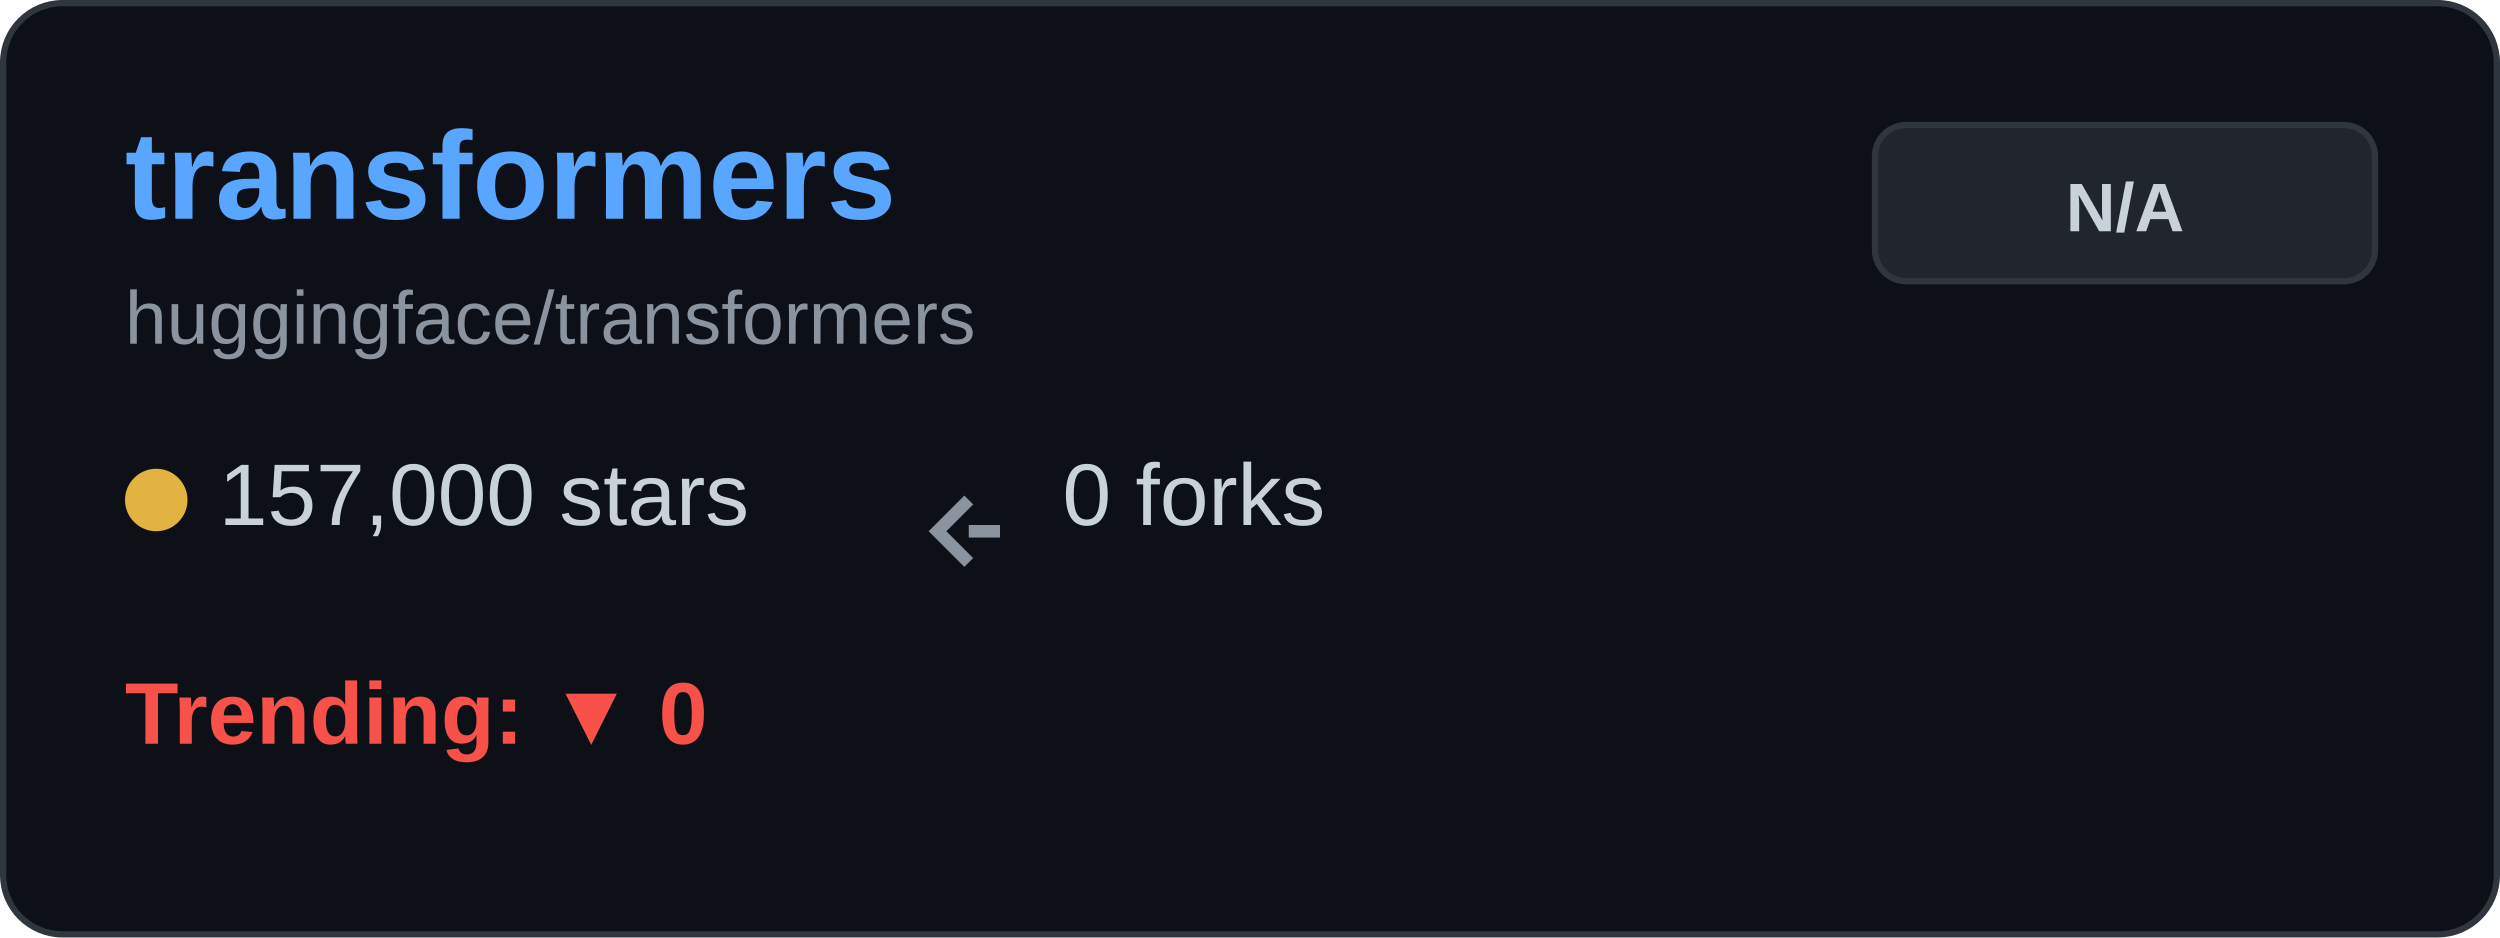
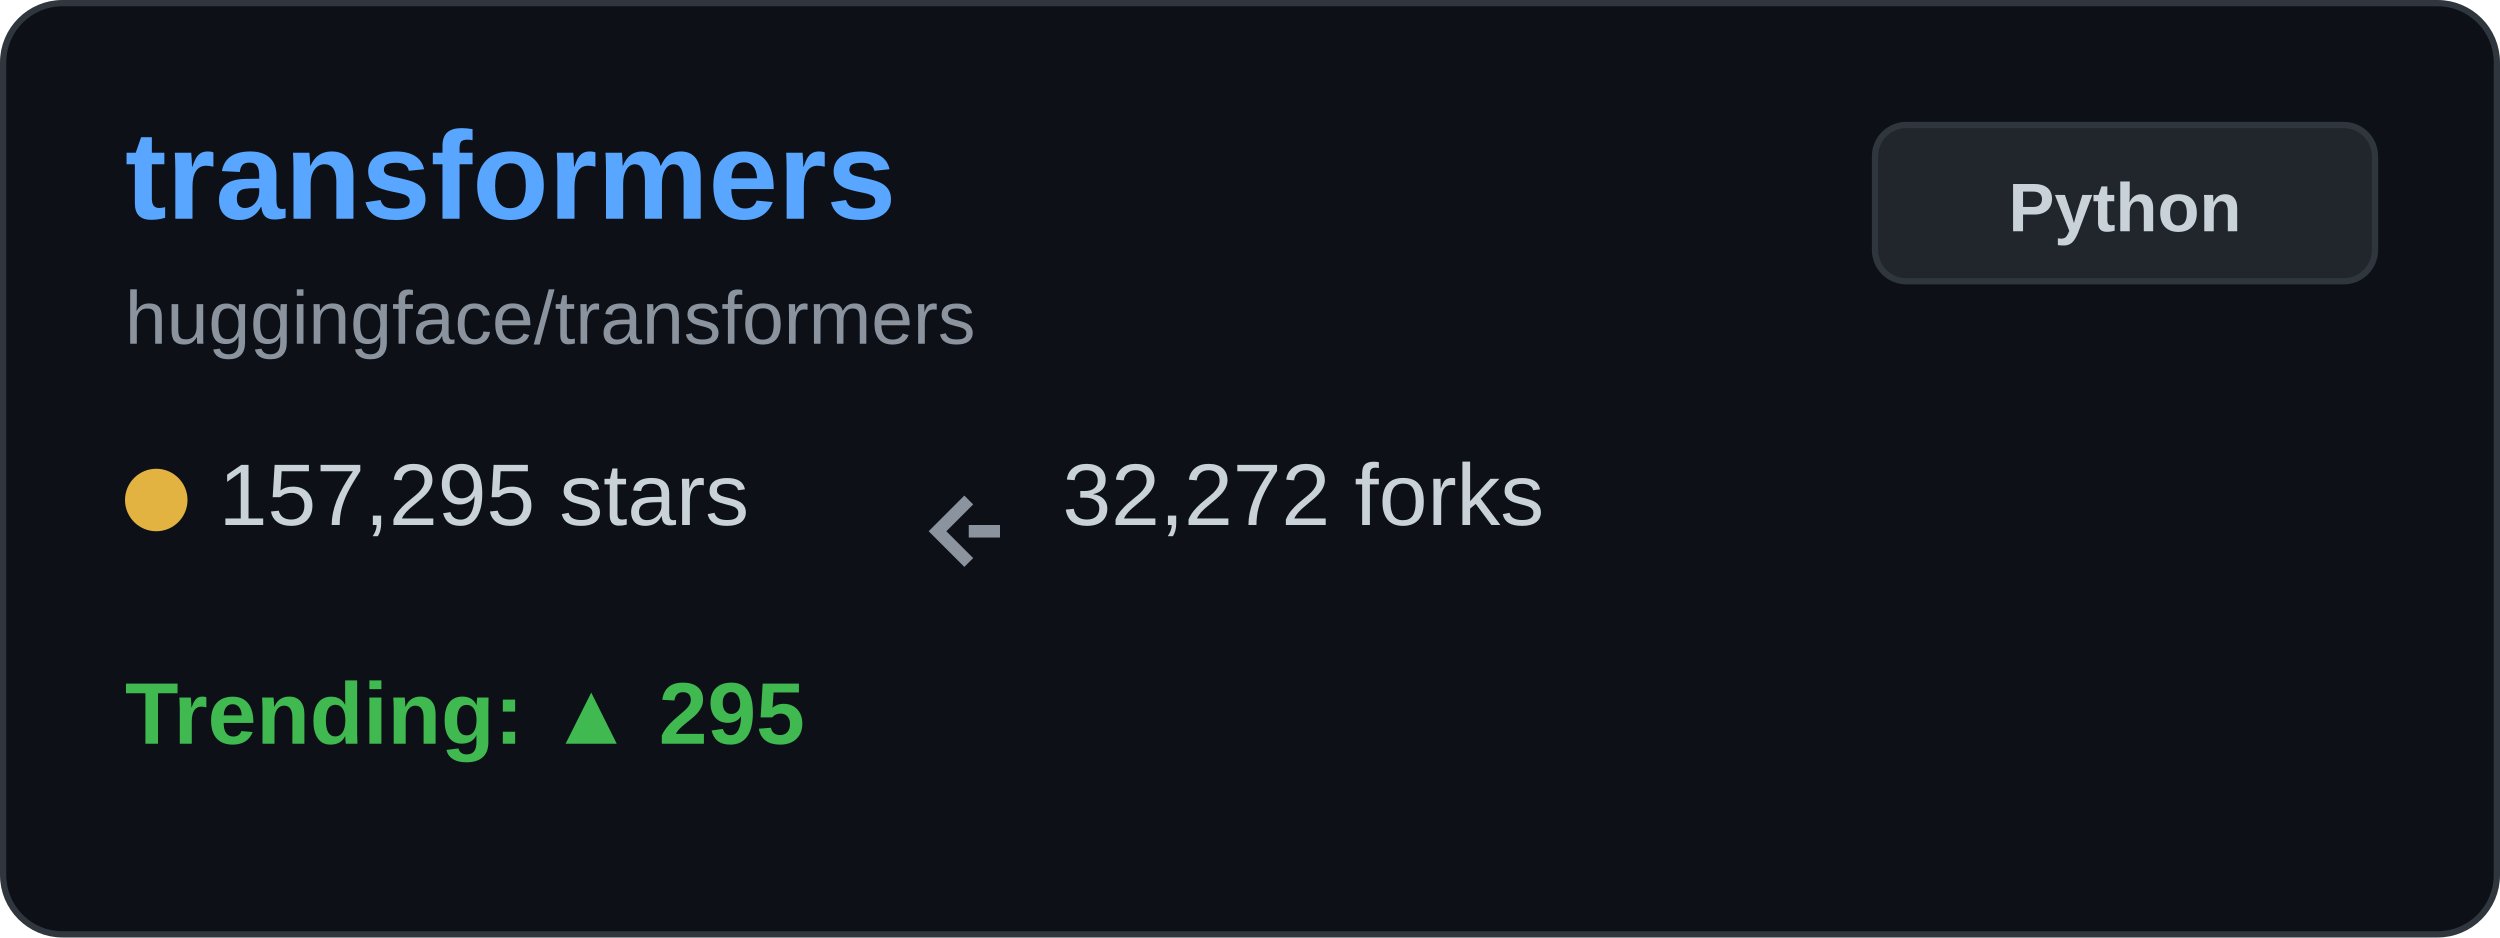
<svg xmlns="http://www.w3.org/2000/svg" width="400" height="150" viewBox="0 0 400 150" fill="none">
  <rect x="0.5" y="0.5" width="399" height="149" rx="9.5" fill="#0d1117" stroke="#30363d" />
  <text x="20" y="35" font-family="Arial, sans-serif" font-size="20" font-weight="bold" fill="#58a6ff">transformers</text>
  <text x="20" y="55" font-family="Arial, sans-serif" font-size="12" fill="#8b949e">huggingface/transformers</text>
  <g transform="translate(20, 80)">
    <circle cx="5" cy="0" r="5" fill="#e3b341" />
-     <text x="15" y="4" font-family="Arial, sans-serif" font-size="14" fill="#c9d1d9">157,000 stars</text>
+     <text x="15" y="4" font-family="Arial, sans-serif" font-size="14" fill="#c9d1d9">157,295 stars</text>
  </g>
  <g transform="translate(150, 80)">
    <path d="M5 0 L0 5 L5 10 M5 5 L10 5" stroke="#8b949e" stroke-width="2" fill="none" />
-     <text x="20" y="4" font-family="Arial, sans-serif" font-size="14" fill="#c9d1d9">0 forks</text>
+     <text x="20" y="4" font-family="Arial, sans-serif" font-size="14" fill="#c9d1d9">32,272 forks</text>
  </g>
  <g transform="translate(20, 115)">
-     <text x="0" y="4" font-family="Arial, sans-serif" font-size="14" font-weight="bold" fill="#f85149">Trending: ▼ 0</text>
+     <text x="0" y="4" font-family="Arial, sans-serif" font-size="14" font-weight="bold" fill="#3fb950">Trending: ▲ 295</text>
  </g>
  <rect x="300" y="20" width="80" height="25" rx="5" fill="#21262d" stroke="#30363d" />
-   <text x="340" y="37" font-family="Arial, sans-serif" font-size="11" font-weight="bold" fill="#c9d1d9" text-anchor="middle">N/A</text>
+   <text x="340" y="37" font-family="Arial, sans-serif" font-size="11" font-weight="bold" fill="#c9d1d9" text-anchor="middle">Python</text>
</svg>
